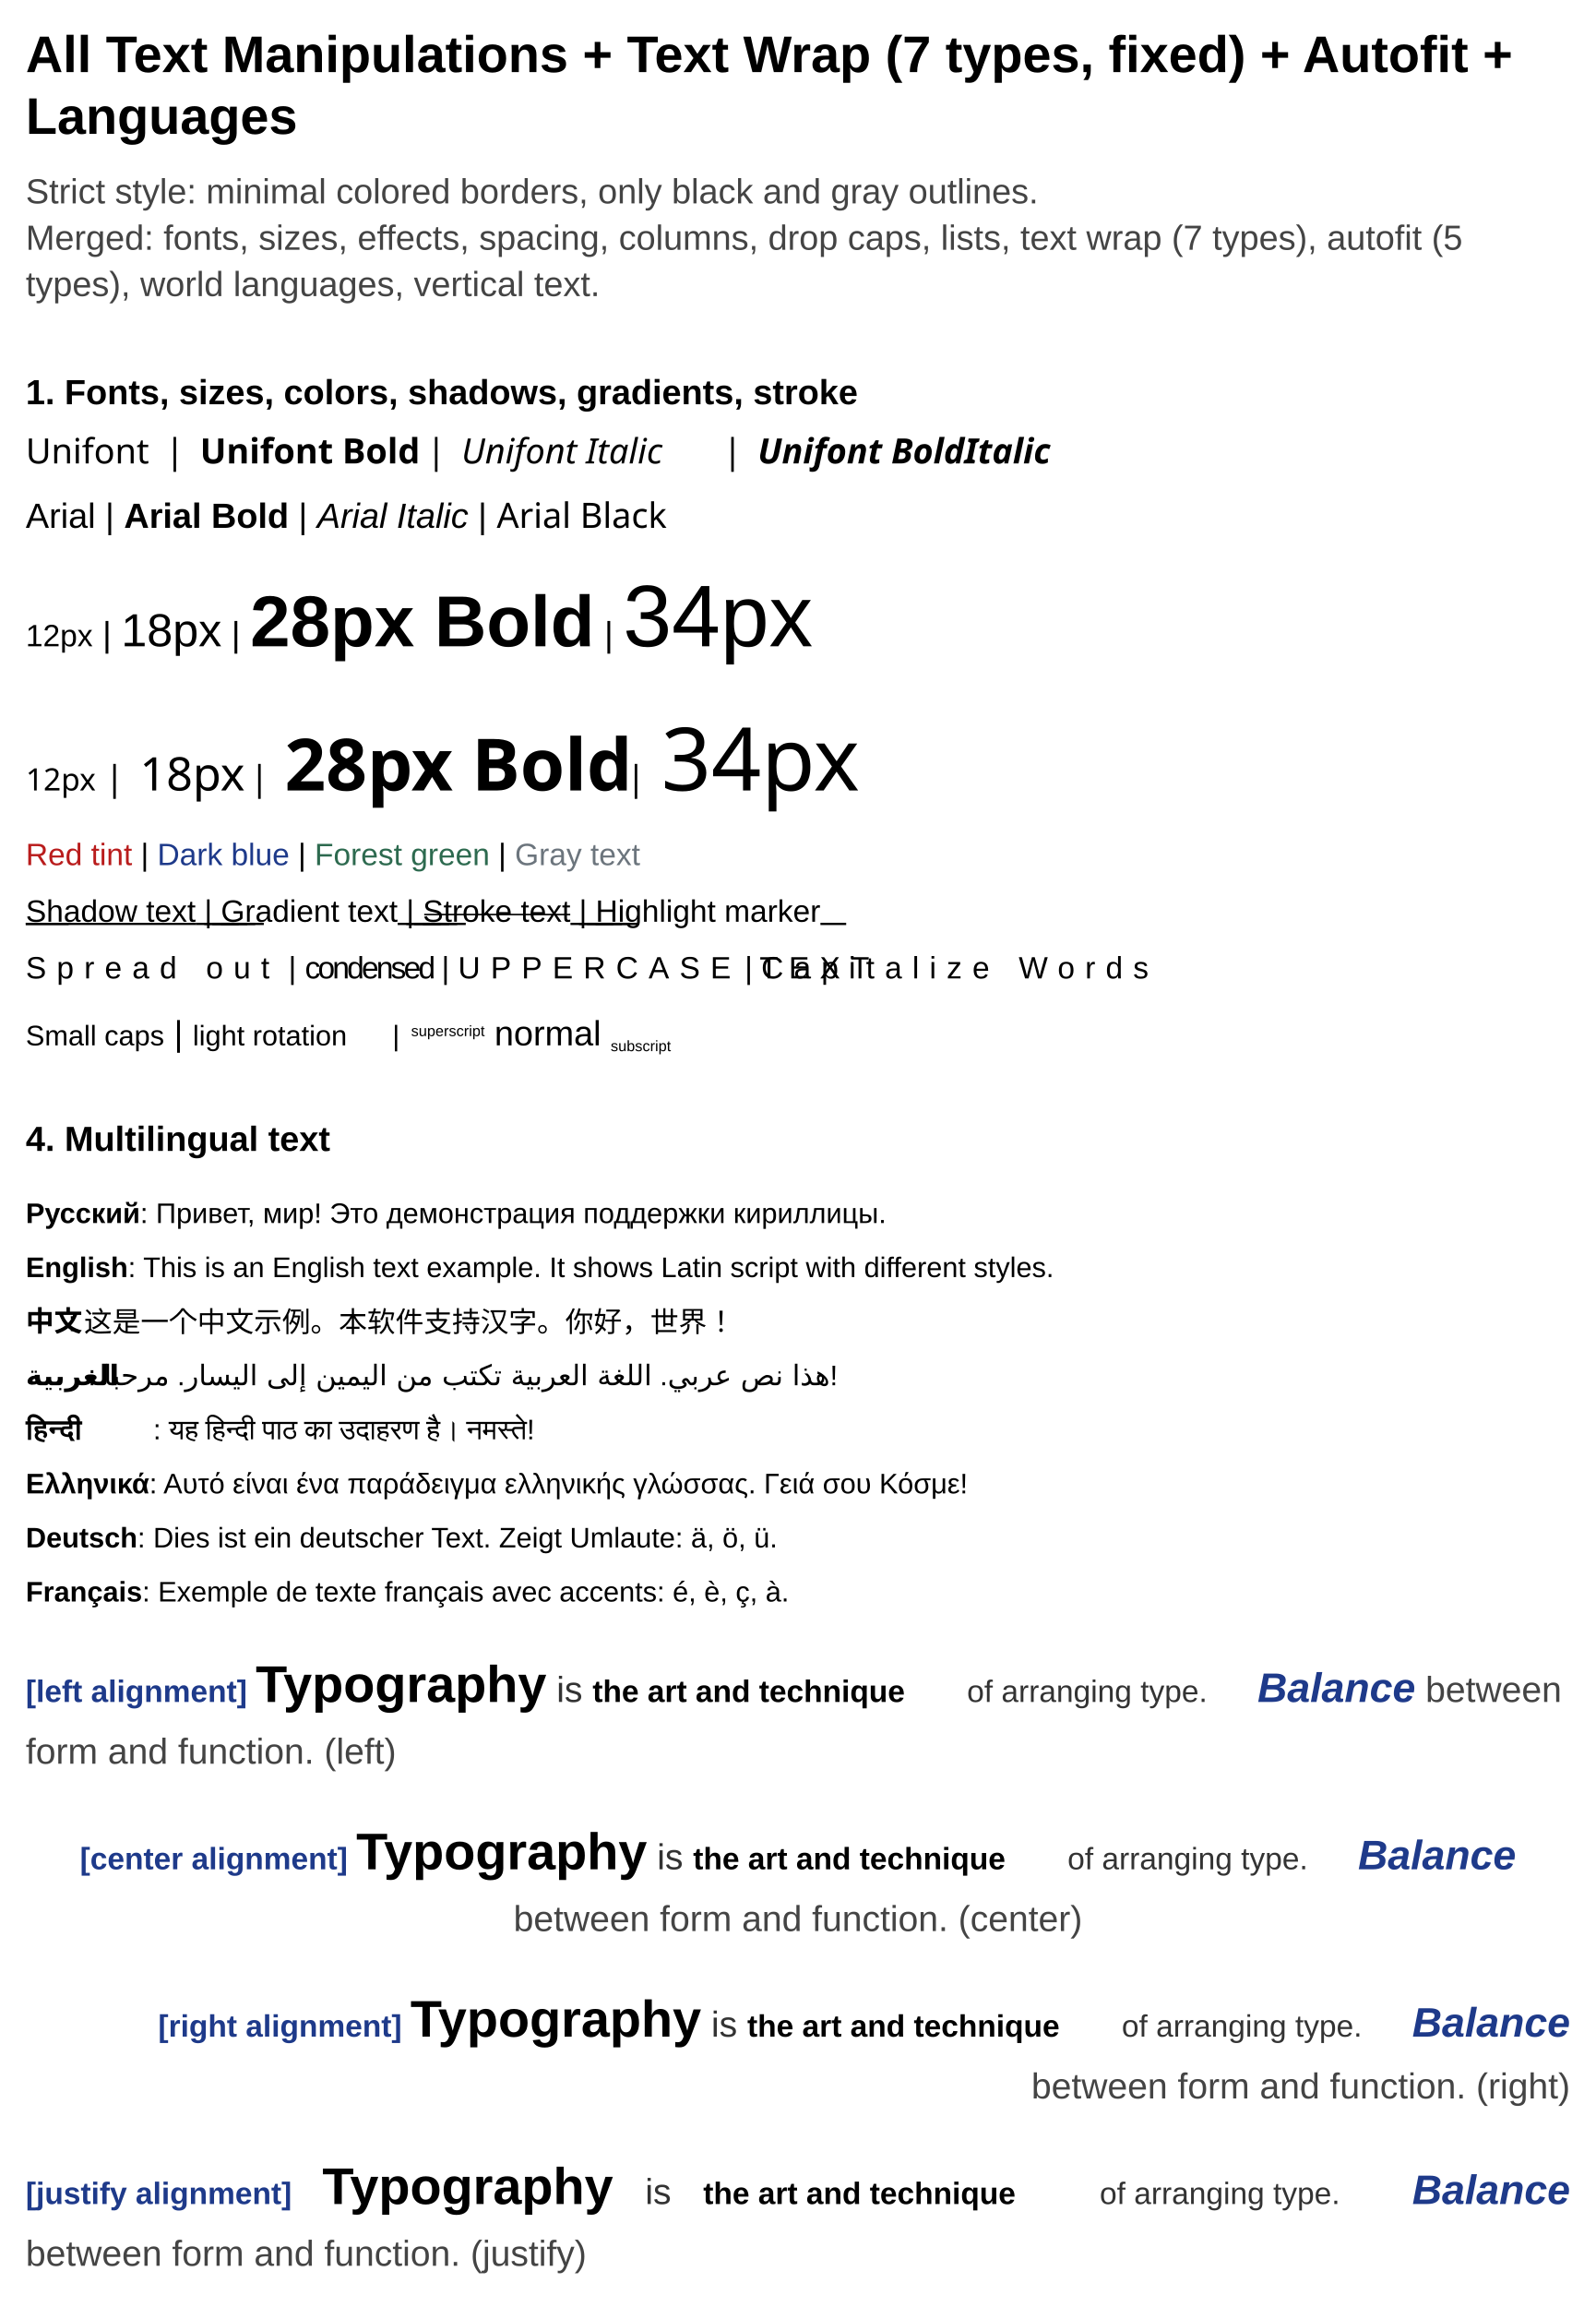
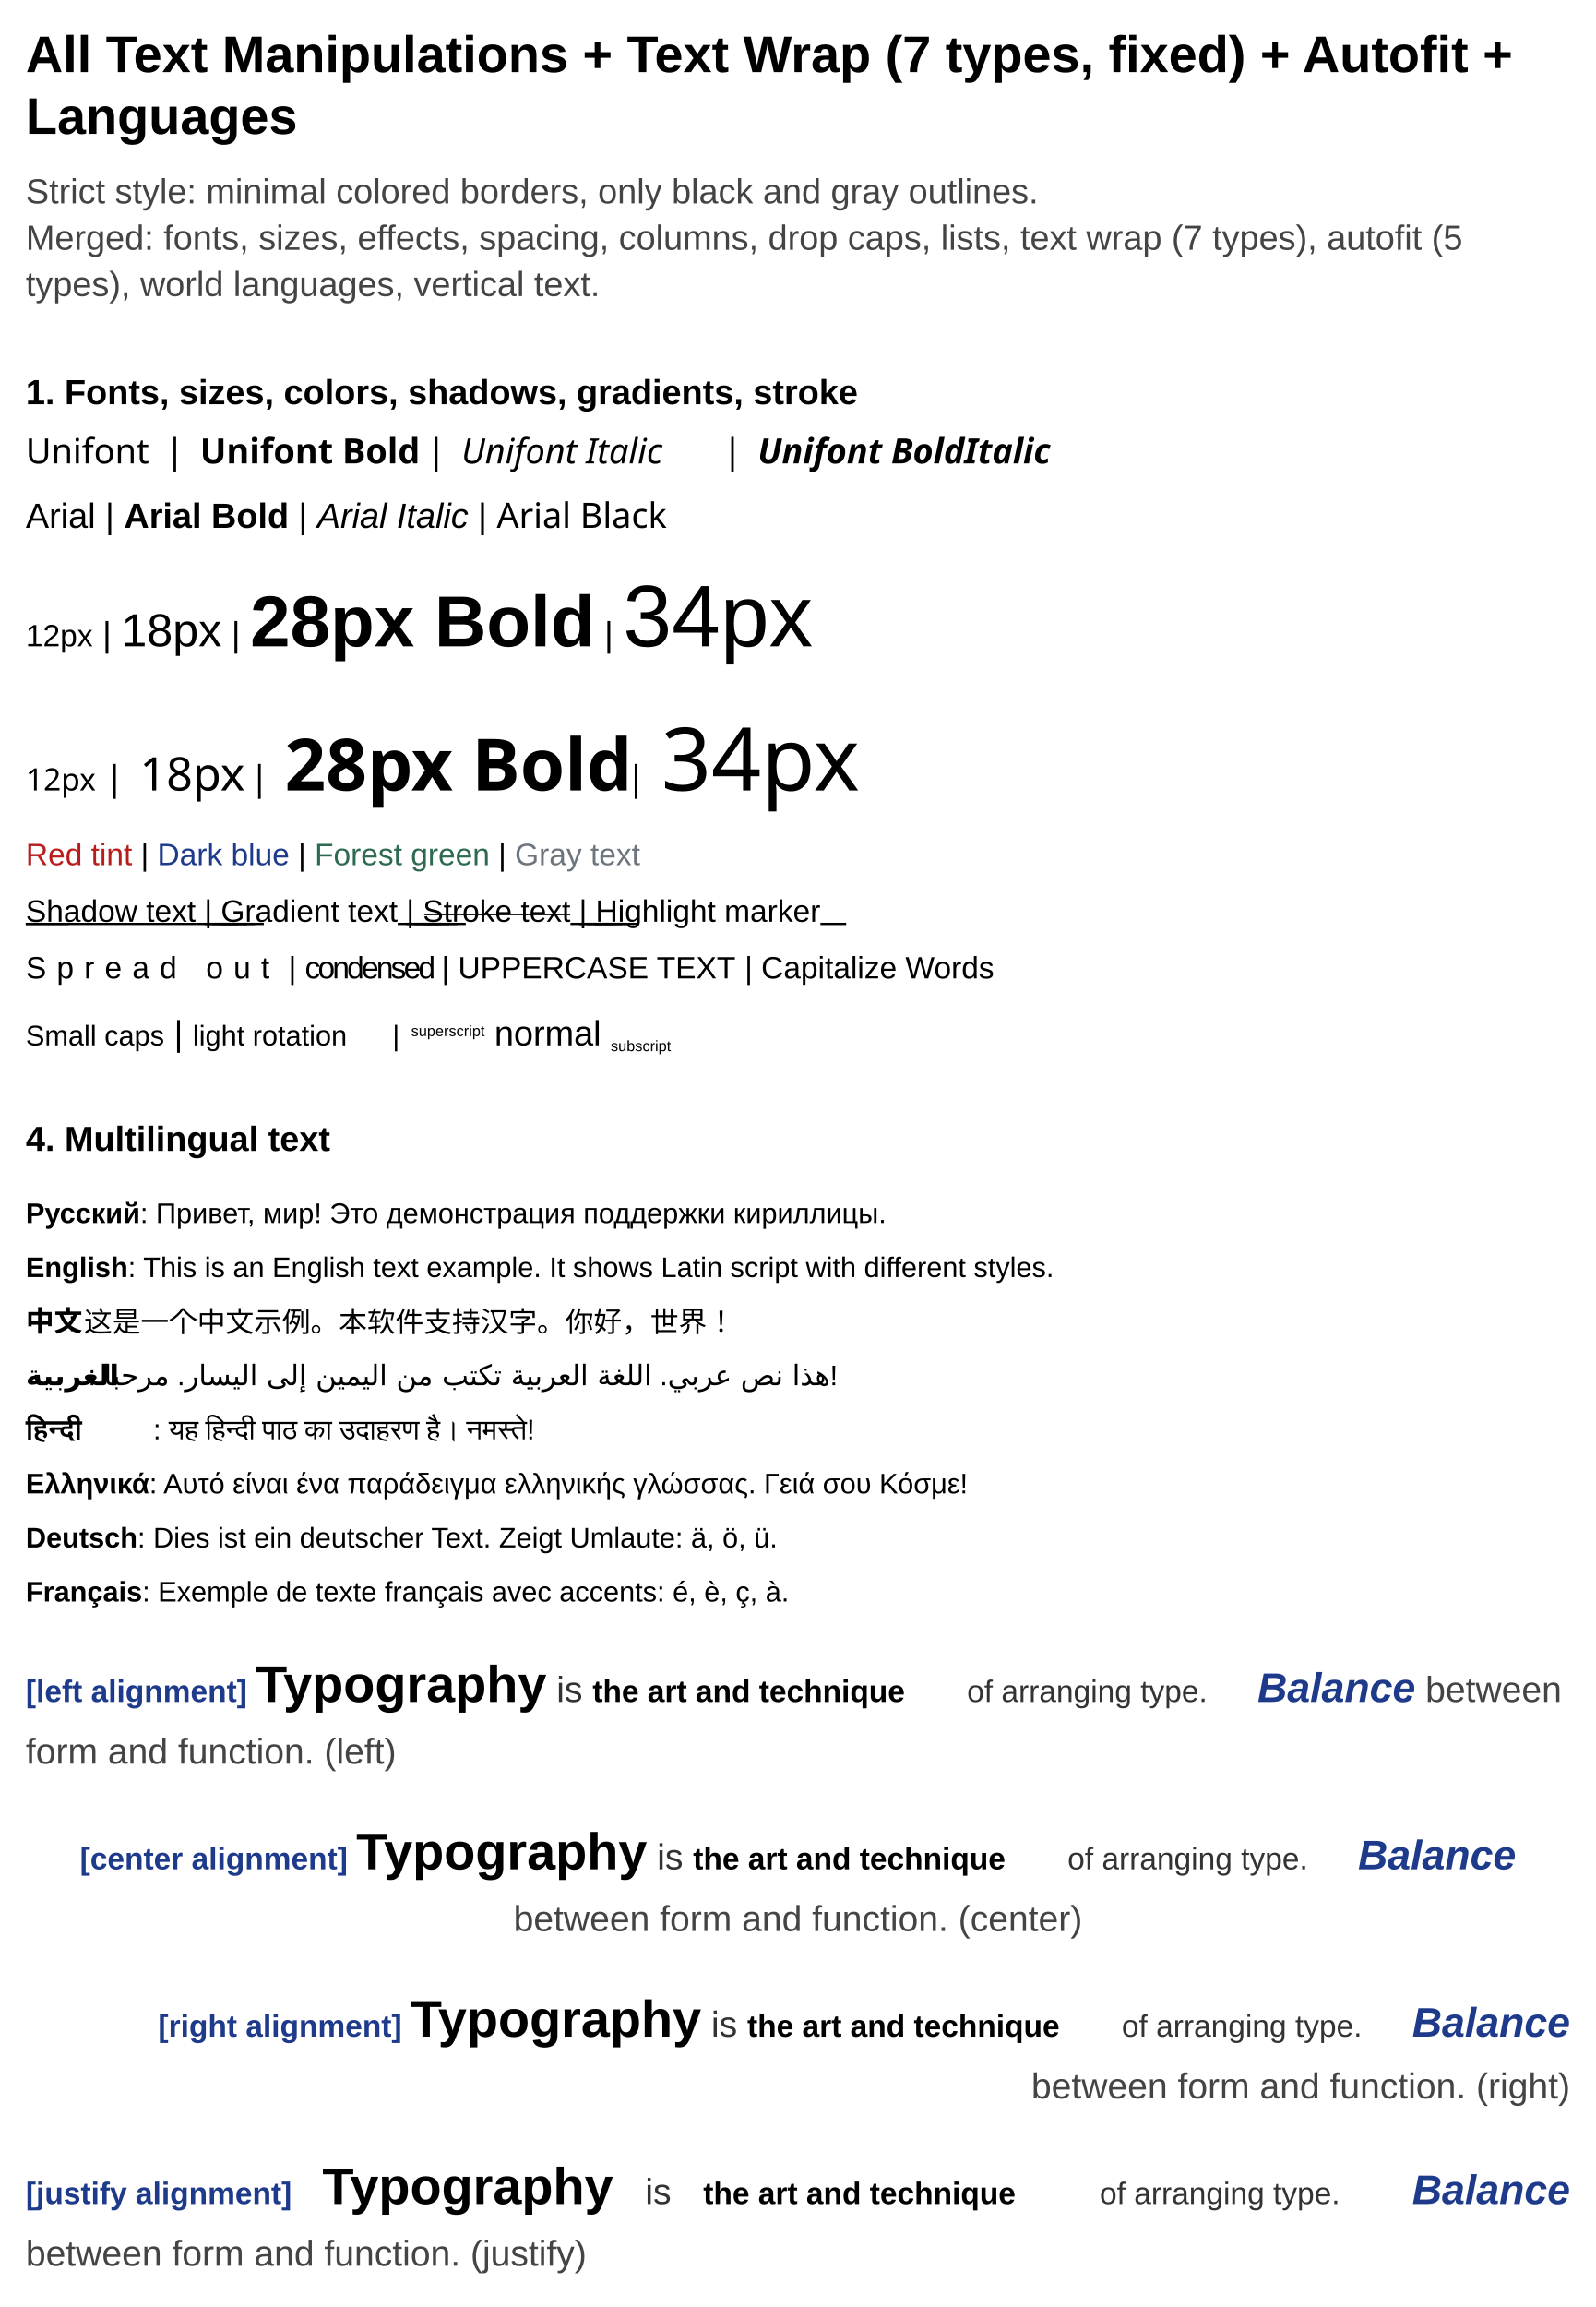
<svg xmlns="http://www.w3.org/2000/svg" width="620" height="896" viewBox="-10 -10 620 896">
  <text x="0" y="18" font-family="Arial" font-size="20" fill="#000000" font-weight="700" xml:space="preserve">
    <tspan x="0" font-weight="700" font-style="normal" font-family="Arial" font-size="20" fill="#000000" textLength="569.41">All Text Manipulations + Text Wrap (7 types, fixed) + Autofit +</tspan>
    <tspan x="569.41" textLength="9.04"> </tspan>
  </text>
  <text x="0" y="42" font-family="Arial" font-size="20" fill="#000000" font-weight="700" xml:space="preserve">
    <tspan x="0" font-weight="700" font-style="normal" font-family="Arial" font-size="20" fill="#000000" textLength="105.58">Languages</tspan>
  </text>
  <text x="0" y="69" font-family="Arial" font-size="13.56" fill="#444444" font-weight="400" xml:space="preserve">
    <tspan x="0" font-weight="400" font-style="normal" font-family="Arial" font-size="13.56" fill="#444444" textLength="393">Strict style: minimal colored borders, only black and gray outlines.</tspan>
  </text>
  <text x="0" y="87" font-family="Arial" font-size="13.56" fill="#444444" font-weight="400" xml:space="preserve">
    <tspan x="0" font-weight="400" font-style="normal" font-family="Arial" font-size="13.56" fill="#444444" textLength="552">Merged: fonts, sizes, effects, spacing, columns, drop caps, lists, text wrap (7 types), autofit (5</tspan>
    <tspan x="552" textLength="5.63"> </tspan>
  </text>
  <text x="0" y="105" font-family="Arial" font-size="13.56" fill="#444444" font-weight="400" xml:space="preserve">
    <tspan x="0" font-weight="400" font-style="normal" font-family="Arial" font-size="13.56" fill="#444444" textLength="222.86">types), world languages, vertical text.</tspan>
  </text>
  <text x="0" y="147" font-family="Arial" font-size="13.56" fill="#000000" font-weight="700" xml:space="preserve">
    <tspan x="0" font-weight="700" font-style="normal" font-family="Arial" font-size="13.56" fill="#000000" textLength="322.94">1. Fonts, sizes, colors, shadows, gradients, stroke</tspan>
  </text>
  <text x="0" y="170" font-family="Unifont" font-size="13.56" fill="#000000" font-weight="400" xml:space="preserve">
    <tspan x="0" font-weight="400" font-style="normal" font-family="Unifont" font-size="13.56" fill="#000000" textLength="47.41">Unifont</tspan>
    <tspan x="47.41" textLength="6.76"> </tspan>
    <tspan x="54.17" textLength="6.77">|</tspan>
    <tspan x="60.94" font-weight="700" textLength="6.76"> </tspan>
    <tspan x="67.7" font-weight="700" textLength="81.27">Unifont Bold</tspan>
    <tspan x="148.97" font-weight="400" textLength="6.76"> </tspan>
    <tspan x="155.73" font-weight="400" textLength="6.77">|</tspan>
    <tspan x="162.5" font-style="italic" textLength="6.76"> </tspan>
    <tspan x="169.26" font-style="italic" textLength="94.82">Unifont Italic</tspan>
    <tspan x="264.08" font-style="normal" textLength="6.76"> </tspan>
    <tspan x="270.84" font-style="normal" textLength="6.77">|</tspan>
    <tspan x="277.61" font-weight="700" font-style="italic" textLength="6.76"> </tspan>
    <tspan x="284.37" font-weight="700" font-style="italic" textLength="121.91">Unifont BoldItalic</tspan>
  </text>
  <text x="0" y="195" font-family="Arial" font-size="13.56" fill="#000000" font-weight="400" xml:space="preserve">
    <tspan x="0" font-weight="400" font-style="normal" font-family="Arial" font-size="13.56" fill="#000000" textLength="27.1">Arial</tspan>
    <tspan x="27.1" textLength="3.77"> </tspan>
    <tspan x="30.87" textLength="3.52">|</tspan>
    <tspan x="34.39" font-weight="700" textLength="3.77"> </tspan>
    <tspan x="38.16" font-weight="700" textLength="63.98">Arial Bold</tspan>
    <tspan x="102.14" font-weight="400" textLength="3.77"> </tspan>
    <tspan x="105.91" font-weight="400" textLength="3.52">|</tspan>
    <tspan x="109.43" font-style="italic" textLength="3.77"> </tspan>
    <tspan x="113.2" font-style="italic" textLength="58.71">Arial Italic</tspan>
    <tspan x="171.91" font-style="normal" textLength="3.77"> </tspan>
    <tspan x="175.68" font-style="normal" textLength="3.52">|</tspan>
    <tspan x="179.2" font-family="Arial Black" textLength="3.77"> </tspan>
    <tspan x="182.97" font-family="Arial Black" textLength="81.05">Arial Black</tspan>
  </text>
  <text x="0" y="241" font-family="Arial" font-size="12" fill="#000" font-weight="400" xml:space="preserve">
    <tspan x="0" font-weight="400" font-style="normal" font-family="Arial" font-size="12" fill="#000" textLength="26.02">12px</tspan>
    <tspan x="26.02" font-size="13.56" textLength="3.77"> </tspan>
    <tspan x="29.79" font-size="13.56" textLength="3.52">|</tspan>
    <tspan x="33.31" font-size="18" textLength="3.77"> </tspan>
    <tspan x="37.08" font-size="18" textLength="39.03">18px</tspan>
    <tspan x="76.11" font-size="13.56" textLength="3.77"> </tspan>
    <tspan x="79.88" font-size="13.56" textLength="3.52">|</tspan>
    <tspan x="83.4" font-weight="700" font-size="28" textLength="3.77"> </tspan>
    <tspan x="87.17" font-weight="700" font-size="28" textLength="133.81">28px Bold</tspan>
    <tspan x="220.98" font-weight="400" font-size="13.56" textLength="3.77"> </tspan>
    <tspan x="224.75" font-weight="400" font-size="13.56" textLength="3.52">|</tspan>
    <tspan x="228.27" font-size="34" textLength="3.77"> </tspan>
    <tspan x="232.04" font-size="34" textLength="73.73">34px</tspan>
  </text>
  <text x="0" y="297" font-family="Unifont" font-size="12" fill="#000" font-weight="400" xml:space="preserve">
    <tspan x="0" font-weight="400" font-style="normal" font-family="Unifont" font-size="12" fill="#000" textLength="24">12px</tspan>
    <tspan x="24" font-size="13.56" textLength="6.76"> </tspan>
    <tspan x="30.76" font-size="13.56" textLength="6.77">|</tspan>
    <tspan x="37.53" font-size="18" textLength="6.76"> </tspan>
    <tspan x="44.29" font-size="18" textLength="36">18px</tspan>
    <tspan x="80.29" font-size="13.56" textLength="6.76"> </tspan>
    <tspan x="87.05" font-size="13.56" textLength="6.77">|</tspan>
    <tspan x="93.82" font-weight="700" font-size="28" textLength="6.76"> </tspan>
    <tspan x="100.58" font-weight="700" font-size="28" textLength="126">28px Bold</tspan>
    <tspan x="226.58" font-weight="400" font-size="13.56" textLength="6.76"> </tspan>
    <tspan x="233.34" font-weight="400" font-size="13.56" textLength="6.77">|</tspan>
    <tspan x="240.11" font-size="34" textLength="6.76"> </tspan>
    <tspan x="246.87" font-size="34" textLength="68">34px</tspan>
  </text>
  <text x="0" y="326" font-family="Arial" font-size="12" fill="#b91c1c" font-weight="400" xml:space="preserve">
    <tspan x="0" font-weight="400" font-style="normal" font-family="Arial" font-size="12" fill="#b91c1c" textLength="41.35">Red tint</tspan>
    <tspan x="41.35" fill="#000000" textLength="3.32"> </tspan>
    <tspan x="44.67" fill="#000000" textLength="3.12">|</tspan>
    <tspan x="47.79" fill="#1e3a8a" textLength="3.32"> </tspan>
    <tspan x="51.11" fill="#1e3a8a" textLength="51.36">Dark blue</tspan>
    <tspan x="102.47" fill="#000000" textLength="3.32"> </tspan>
    <tspan x="105.79" fill="#000000" textLength="3.12">|</tspan>
    <tspan x="108.91" fill="#2d6a4f" textLength="3.32"> </tspan>
    <tspan x="112.23" fill="#2d6a4f" textLength="68.03">Forest green</tspan>
    <tspan x="180.26" fill="#000000" textLength="3.32"> </tspan>
    <tspan x="183.58" fill="#000000" textLength="3.12">|</tspan>
    <tspan x="186.7" fill="#6c757d" textLength="3.32"> </tspan>
    <tspan x="190.02" fill="#6c757d" textLength="48.67">Gray text</tspan>
  </text>
  <text x="0" y="348" font-family="Arial" font-size="12" fill="#000" font-weight="400" text-decoration="underline" xml:space="preserve">
    <tspan x="0" font-weight="400" font-style="normal" font-family="Arial" font-size="12" fill="#000" text-decoration="underline" textLength="66.04">Shadow text</tspan>
    <tspan x="66.04" textLength="3.32"> </tspan>
    <tspan x="69.36" textLength="3.12">|</tspan>
    <tspan x="72.48" textLength="3.32"> </tspan>
    <tspan x="75.8" textLength="68.7">Gradient text</tspan>
    <tspan x="144.5" textLength="3.32"> </tspan>
    <tspan x="147.82" textLength="3.12">|</tspan>
    <tspan x="150.94" text-decoration="line-through" textLength="3.32"> </tspan>
    <tspan x="154.26" text-decoration="line-through" textLength="57.35">Stroke text</tspan>
    <tspan x="211.61" textLength="3.32"> </tspan>
    <tspan x="214.93" textLength="3.12">|</tspan>
    <tspan x="218.05" textLength="3.32"> </tspan>
    <tspan x="221.37" textLength="87.36">Highlight marker</tspan>
  </text>
-   <text x="0" y="370" font-family="Arial" font-size="12" fill="#000" font-weight="400" letter-spacing="4" xml:space="preserve">
+   <text x="0" y="370" font-family="Arial" font-size="12" fill="#000" font-weight="400" xml:space="preserve">
    <tspan x="0" font-weight="400" font-style="normal" font-family="Arial" font-size="12" fill="#000" letter-spacing="4" textLength="98.71">Spread out</tspan>
    <tspan x="98.71" textLength="3.32"> </tspan>
    <tspan x="102.03" textLength="3.12">|</tspan>
    <tspan x="105.15" letter-spacing="-1" textLength="3.32"> </tspan>
    <tspan x="108.47" letter-spacing="-1" textLength="49.72">condensed</tspan>
    <tspan x="158.19" textLength="3.32"> </tspan>
    <tspan x="161.51" textLength="3.12">|</tspan>
    <tspan x="164.63" textLength="3.32"> </tspan>
    <tspan x="167.95" textLength="108.02">UPPERCASE TEXT</tspan>
    <tspan x="275.97" textLength="3.32"> </tspan>
    <tspan x="279.29" textLength="3.12">|</tspan>
    <tspan x="282.41" textLength="3.32"> </tspan>
    <tspan x="285.73" textLength="90.47">Capitalize Words</tspan>
  </text>
  <text x="0" y="396" font-family="Arial" font-size="11" fill="#000" font-weight="400" xml:space="preserve">
    <tspan x="0" font-weight="400" font-style="normal" font-family="Arial" font-size="11" fill="#000" textLength="53.81">Small caps</tspan>
    <tspan x="53.81" font-size="13.56" textLength="3.77"> </tspan>
    <tspan x="57.58" font-size="13.56" textLength="3.52">|</tspan>
    <tspan x="61.1" textLength="3.77"> </tspan>
    <tspan x="64.87" textLength="73.79">light rotation</tspan>
    <tspan x="138.66" textLength="3.77"> </tspan>
    <tspan x="142.43" textLength="3.52">|</tspan>
  </text>
-   <text x="145.95" y="392.4" font-family="Arial" font-size="5.85" fill="#000" font-weight="400" xml:space="preserve">
+   <text x="0" y="392.4" font-family="Arial" font-size="5.85" fill="#000" font-weight="400" xml:space="preserve">
    <tspan x="145.95" font-weight="400" font-style="normal" font-family="Arial" font-size="5.85" fill="#000" textLength="3.77"> </tspan>
    <tspan x="149.72" font-weight="400" font-style="normal" font-family="Arial" font-size="5.85" fill="#000" textLength="28.58">superscript</tspan>
  </text>
  <text x="0" y="396" font-family="Arial" font-size="13.56" fill="#000" font-weight="400" xml:space="preserve">
    <tspan x="178.3" font-weight="400" font-style="normal" font-family="Arial" font-size="13.56" fill="#000" textLength="3.77"> </tspan>
    <tspan x="182.07" font-weight="400" font-style="normal" font-family="Arial" font-size="13.56" fill="#000" textLength="41.41">normal</tspan>
  </text>
-   <text x="223.48" y="398.25" font-family="Arial" font-size="5.85" fill="#000" font-weight="400" xml:space="preserve">
+   <text x="0" y="398.25" font-family="Arial" font-size="5.85" fill="#000" font-weight="400" xml:space="preserve">
    <tspan x="223.48" font-weight="400" font-style="normal" font-family="Arial" font-size="5.85" fill="#000" textLength="3.77"> </tspan>
    <tspan x="227.25" font-weight="400" font-style="normal" font-family="Arial" font-size="5.85" fill="#000" textLength="23.38">subscript</tspan>
  </text>
  <text x="0" y="437" font-family="Arial" font-size="13.56" fill="#000000" font-weight="700" xml:space="preserve">
    <tspan x="0" font-weight="700" font-style="normal" font-family="Arial" font-size="13.56" fill="#000000" textLength="118.16">4. Multilingual text</tspan>
  </text>
  <text x="0" y="465" font-family="Arial" font-size="11" fill="#000" font-weight="700" xml:space="preserve">
    <tspan x="0" font-weight="700" font-style="normal" font-family="Arial" font-size="11" fill="#000" textLength="44.45">Русский</tspan>
    <tspan x="44.45" font-weight="400" textLength="289.91">: Привет, мир! Это демонстрация поддержки кириллицы.</tspan>
  </text>
  <text x="0" y="486" font-family="Arial" font-size="11" fill="#000" font-weight="700" xml:space="preserve">
    <tspan x="0" font-weight="700" font-style="normal" font-family="Arial" font-size="11" fill="#000" textLength="39.72">English</tspan>
    <tspan x="39.72" font-weight="400" textLength="359.94">: This is an English text example. It shows Latin script with different styles.</tspan>
  </text>
  <text x="0" y="507" font-family="Arial" font-size="11" fill="#000" font-weight="700" xml:space="preserve">
    <tspan x="0" font-weight="700" font-style="normal" font-family="Arial" font-size="11" fill="#000" textLength="16.5">中文</tspan>
    <tspan x="16.5" font-weight="400" textLength="195.87">: 这是一个中文示例。本软件支持汉字。你好，世界！</tspan>
  </text>
  <text x="0" y="528" font-family="Arial" font-size="11" fill="#000" font-weight="700" xml:space="preserve">
    <tspan x="0" font-weight="700" font-style="normal" font-family="Arial" font-size="11" fill="#000" textLength="24.22">العربية</tspan>
    <tspan x="24.22" font-weight="400" textLength="231.44">: هذا نص عربي. اللغة العربية تكتب من اليمين إلى اليسار. مرحبا!</tspan>
  </text>
  <text x="0" y="549" font-family="Arial" font-size="11" fill="#000" font-weight="700" xml:space="preserve">
    <tspan x="0" font-weight="700" font-style="normal" font-family="Arial" font-size="11" fill="#000" textLength="49.5">हिन्दी</tspan>
    <tspan x="49.5" font-weight="400" textLength="258.54">: यह हिन्दी पाठ का उदाहरण है। नमस्ते!</tspan>
  </text>
  <text x="0" y="570" font-family="Arial" font-size="11" fill="#000" font-weight="700" xml:space="preserve">
    <tspan x="0" font-weight="700" font-style="normal" font-family="Arial" font-size="11" fill="#000" textLength="48">Ελληνικά</tspan>
    <tspan x="48" font-weight="400" textLength="318.61">: Αυτό είναι ένα παράδειγμα ελληνικής γλώσσας. Γειά σου Κόσμε!</tspan>
  </text>
  <text x="0" y="591" font-family="Arial" font-size="11" fill="#000" font-weight="700" xml:space="preserve">
    <tspan x="0" font-weight="700" font-style="normal" font-family="Arial" font-size="11" fill="#000" textLength="43.4">Deutsch</tspan>
    <tspan x="43.4" font-weight="400" textLength="248.87">: Dies ist ein deutscher Text. Zeigt Umlaute: ä, ö, ü.</tspan>
  </text>
  <text x="0" y="612" font-family="Arial" font-size="11" fill="#000" font-weight="700" xml:space="preserve">
    <tspan x="0" font-weight="700" font-style="normal" font-family="Arial" font-size="11" fill="#000" textLength="45.25">Français</tspan>
    <tspan x="45.25" font-weight="400" textLength="251.35">: Exemple de texte français avec accents: é, è, ç, à.</tspan>
  </text>
  <text x="0" y="651" font-family="Arial" font-size="12" fill="#1e3a8a" font-weight="700" xml:space="preserve">
    <tspan x="0" font-weight="700" font-style="normal" font-family="Arial" font-size="12" fill="#1e3a8a" textLength="86">[left alignment]</tspan>
    <tspan x="86" font-size="20" fill="#000" textLength="3.34"> </tspan>
    <tspan x="89.34" font-size="20" fill="#000" textLength="112.97">Typography</tspan>
    <tspan x="202.31" font-weight="400" font-size="14" fill="#333" textLength="3.89"> </tspan>
    <tspan x="206.2" font-weight="400" font-size="14" fill="#333" textLength="10.11">is</tspan>
    <tspan x="216.31" font-weight="700" fill="#000" textLength="3.89"> </tspan>
    <tspan x="220.2" font-weight="700" fill="#000" textLength="141.58">the art and technique</tspan>
    <tspan x="361.78" font-weight="400" fill="#333" textLength="3.89"> </tspan>
    <tspan x="365.67" font-weight="400" fill="#333" textLength="108.96">of arranging type.</tspan>
    <tspan x="474.63" font-weight="700" font-style="italic" font-size="16" fill="#1e3a8a" textLength="3.89"> </tspan>
    <tspan x="478.52" font-weight="700" font-style="italic" font-size="16" fill="#1e3a8a" textLength="61.37">Balance</tspan>
    <tspan x="539.89" font-weight="400" font-style="normal" font-size="14" fill="#444" textLength="3.89"> </tspan>
    <tspan x="543.78" font-weight="400" font-style="normal" font-size="14" fill="#444" textLength="46.31">between</tspan>
    <tspan x="590.09" textLength="6.62"> </tspan>
  </text>
  <text x="0" y="675" font-family="Arial" font-size="14" fill="#444" font-weight="400" xml:space="preserve">
    <tspan x="0" font-weight="400" font-style="normal" font-family="Arial" font-size="14" fill="#444" textLength="143.95">form and function. (left)</tspan>
  </text>
  <text x="21.05" y="716" font-family="Arial" font-size="12" fill="#1e3a8a" font-weight="700" xml:space="preserve">
    <tspan x="21.05" font-weight="700" font-style="normal" font-family="Arial" font-size="12" fill="#1e3a8a" textLength="104.01">[center alignment]</tspan>
    <tspan x="125.06" font-size="20" fill="#000" textLength="3.34"> </tspan>
    <tspan x="128.4" font-size="20" fill="#000" textLength="112.97">Typography</tspan>
    <tspan x="241.37" font-weight="400" font-size="14" fill="#333" textLength="3.89"> </tspan>
    <tspan x="245.26" font-weight="400" font-size="14" fill="#333" textLength="10.11">is</tspan>
    <tspan x="255.37" font-weight="700" fill="#000" textLength="3.89"> </tspan>
    <tspan x="259.26" font-weight="700" fill="#000" textLength="141.58">the art and technique</tspan>
    <tspan x="400.84" font-weight="400" fill="#333" textLength="3.89"> </tspan>
    <tspan x="404.73" font-weight="400" fill="#333" textLength="108.96">of arranging type.</tspan>
    <tspan x="513.69" font-weight="700" font-style="italic" font-size="16" fill="#1e3a8a" textLength="3.89"> </tspan>
    <tspan x="517.58" font-weight="700" font-style="italic" font-size="16" fill="#1e3a8a" textLength="61.37">Balance</tspan>
  </text>
  <text x="189.5" y="740" font-family="Arial" font-size="14" fill="#444" font-weight="400" xml:space="preserve">
    <tspan x="189.5" font-weight="400" font-style="normal" font-family="Arial" font-size="14" fill="#444" textLength="221">between form and function. (center)</tspan>
  </text>
  <text x="51.45" y="781" font-family="Arial" font-size="12" fill="#1e3a8a" font-weight="700" xml:space="preserve">
    <tspan x="51.45" font-weight="700" font-style="normal" font-family="Arial" font-size="12" fill="#1e3a8a" textLength="94.66">[right alignment]</tspan>
    <tspan x="146.11" font-size="20" fill="#000" textLength="3.34"> </tspan>
    <tspan x="149.45" font-size="20" fill="#000" textLength="112.97">Typography</tspan>
    <tspan x="262.42" font-weight="400" font-size="14" fill="#333" textLength="3.89"> </tspan>
    <tspan x="266.31" font-weight="400" font-size="14" fill="#333" textLength="10.11">is</tspan>
    <tspan x="276.42" font-weight="700" fill="#000" textLength="3.89"> </tspan>
    <tspan x="280.31" font-weight="700" fill="#000" textLength="141.58">the art and technique</tspan>
    <tspan x="421.89" font-weight="400" fill="#333" textLength="3.89"> </tspan>
    <tspan x="425.78" font-weight="400" fill="#333" textLength="108.96">of arranging type.</tspan>
    <tspan x="534.74" font-weight="700" font-style="italic" font-size="16" fill="#1e3a8a" textLength="3.89"> </tspan>
    <tspan x="538.63" font-weight="700" font-style="italic" font-size="16" fill="#1e3a8a" textLength="61.37">Balance</tspan>
  </text>
  <text x="390.67" y="805" font-family="Arial" font-size="14" fill="#444" font-weight="400" xml:space="preserve">
    <tspan x="390.67" font-weight="400" font-style="normal" font-family="Arial" font-size="14" fill="#444" textLength="209.33">between form and function. (right)</tspan>
  </text>
  <text x="0" y="846" font-family="Arial" font-size="12" fill="#1e3a8a" font-weight="700" xml:space="preserve">
    <tspan x="0" font-weight="700" font-style="normal" font-family="Arial" font-size="12" fill="#1e3a8a" textLength="103.33">[justify alignment]</tspan>
    <tspan x="103.33" font-size="20" fill="#000" textLength="11.9"> </tspan>
    <tspan x="115.23" font-size="20" fill="#000" textLength="112.97">Typography</tspan>
    <tspan x="228.2" font-weight="400" font-size="14" fill="#333" textLength="12.45"> </tspan>
    <tspan x="240.64" font-weight="400" font-size="14" fill="#333" textLength="10.11">is</tspan>
    <tspan x="250.75" font-weight="700" fill="#000" textLength="12.45"> </tspan>
    <tspan x="263.2" font-weight="700" fill="#000" textLength="141.58">the art and technique</tspan>
    <tspan x="404.78" font-weight="400" fill="#333" textLength="12.45"> </tspan>
    <tspan x="417.22" font-weight="400" fill="#333" textLength="108.96">of arranging type.</tspan>
    <tspan x="526.18" font-weight="700" font-style="italic" font-size="16" fill="#1e3a8a" textLength="12.45"> </tspan>
    <tspan x="538.63" font-weight="700" font-style="italic" font-size="16" fill="#1e3a8a" textLength="61.37">Balance</tspan>
  </text>
  <text x="0" y="870" font-family="Arial" font-size="14" fill="#444" font-weight="400" xml:space="preserve">
    <tspan x="0" font-weight="400" font-style="normal" font-family="Arial" font-size="14" fill="#444" textLength="217.88">between form and function. (justify)</tspan>
  </text>
</svg>
